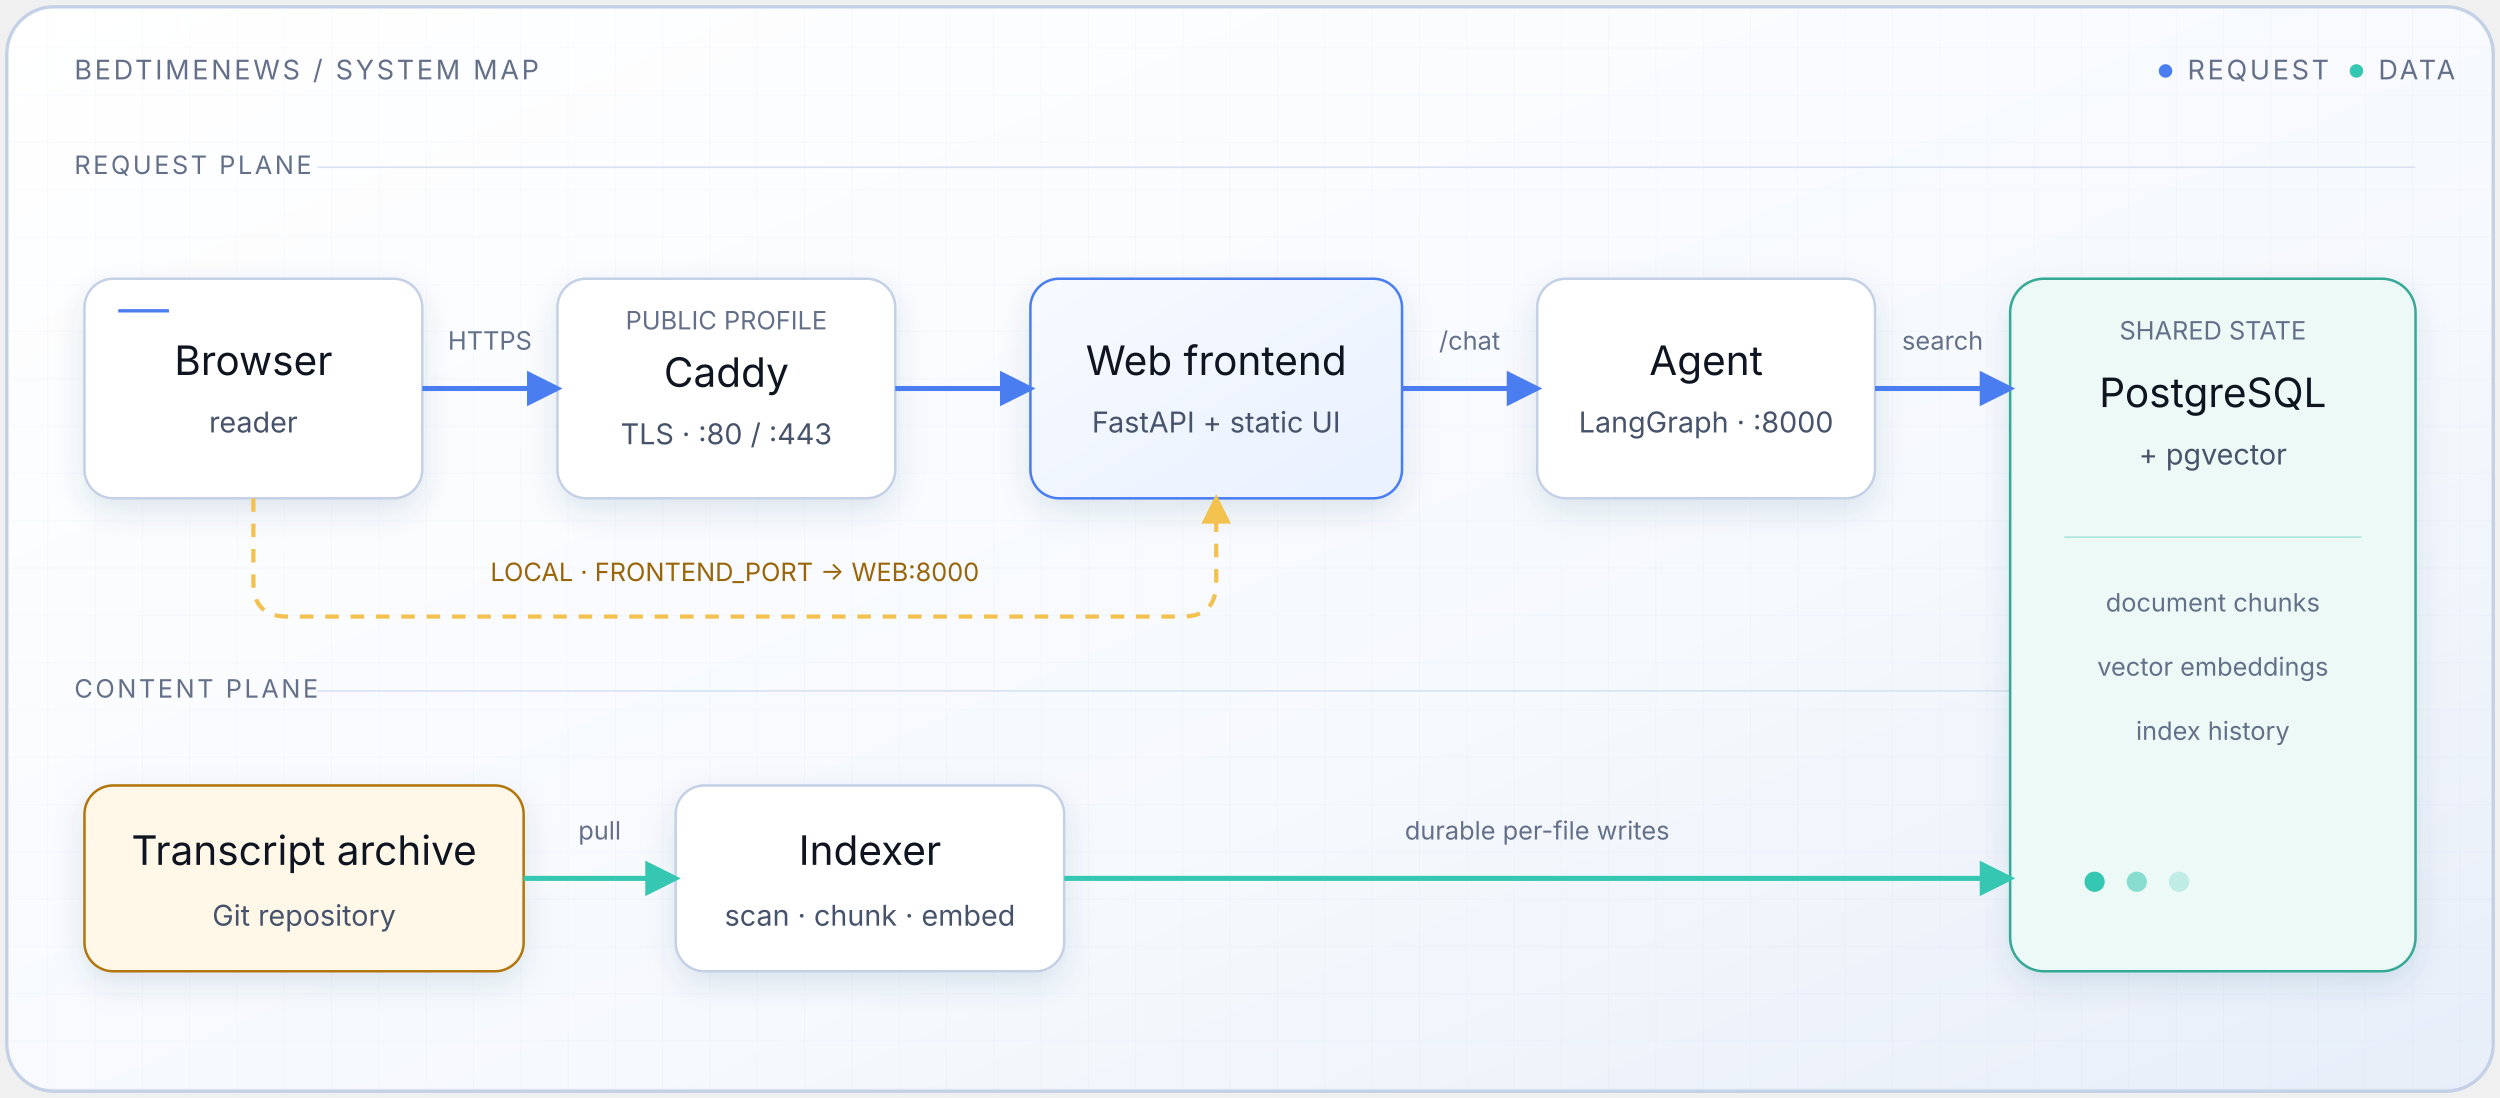
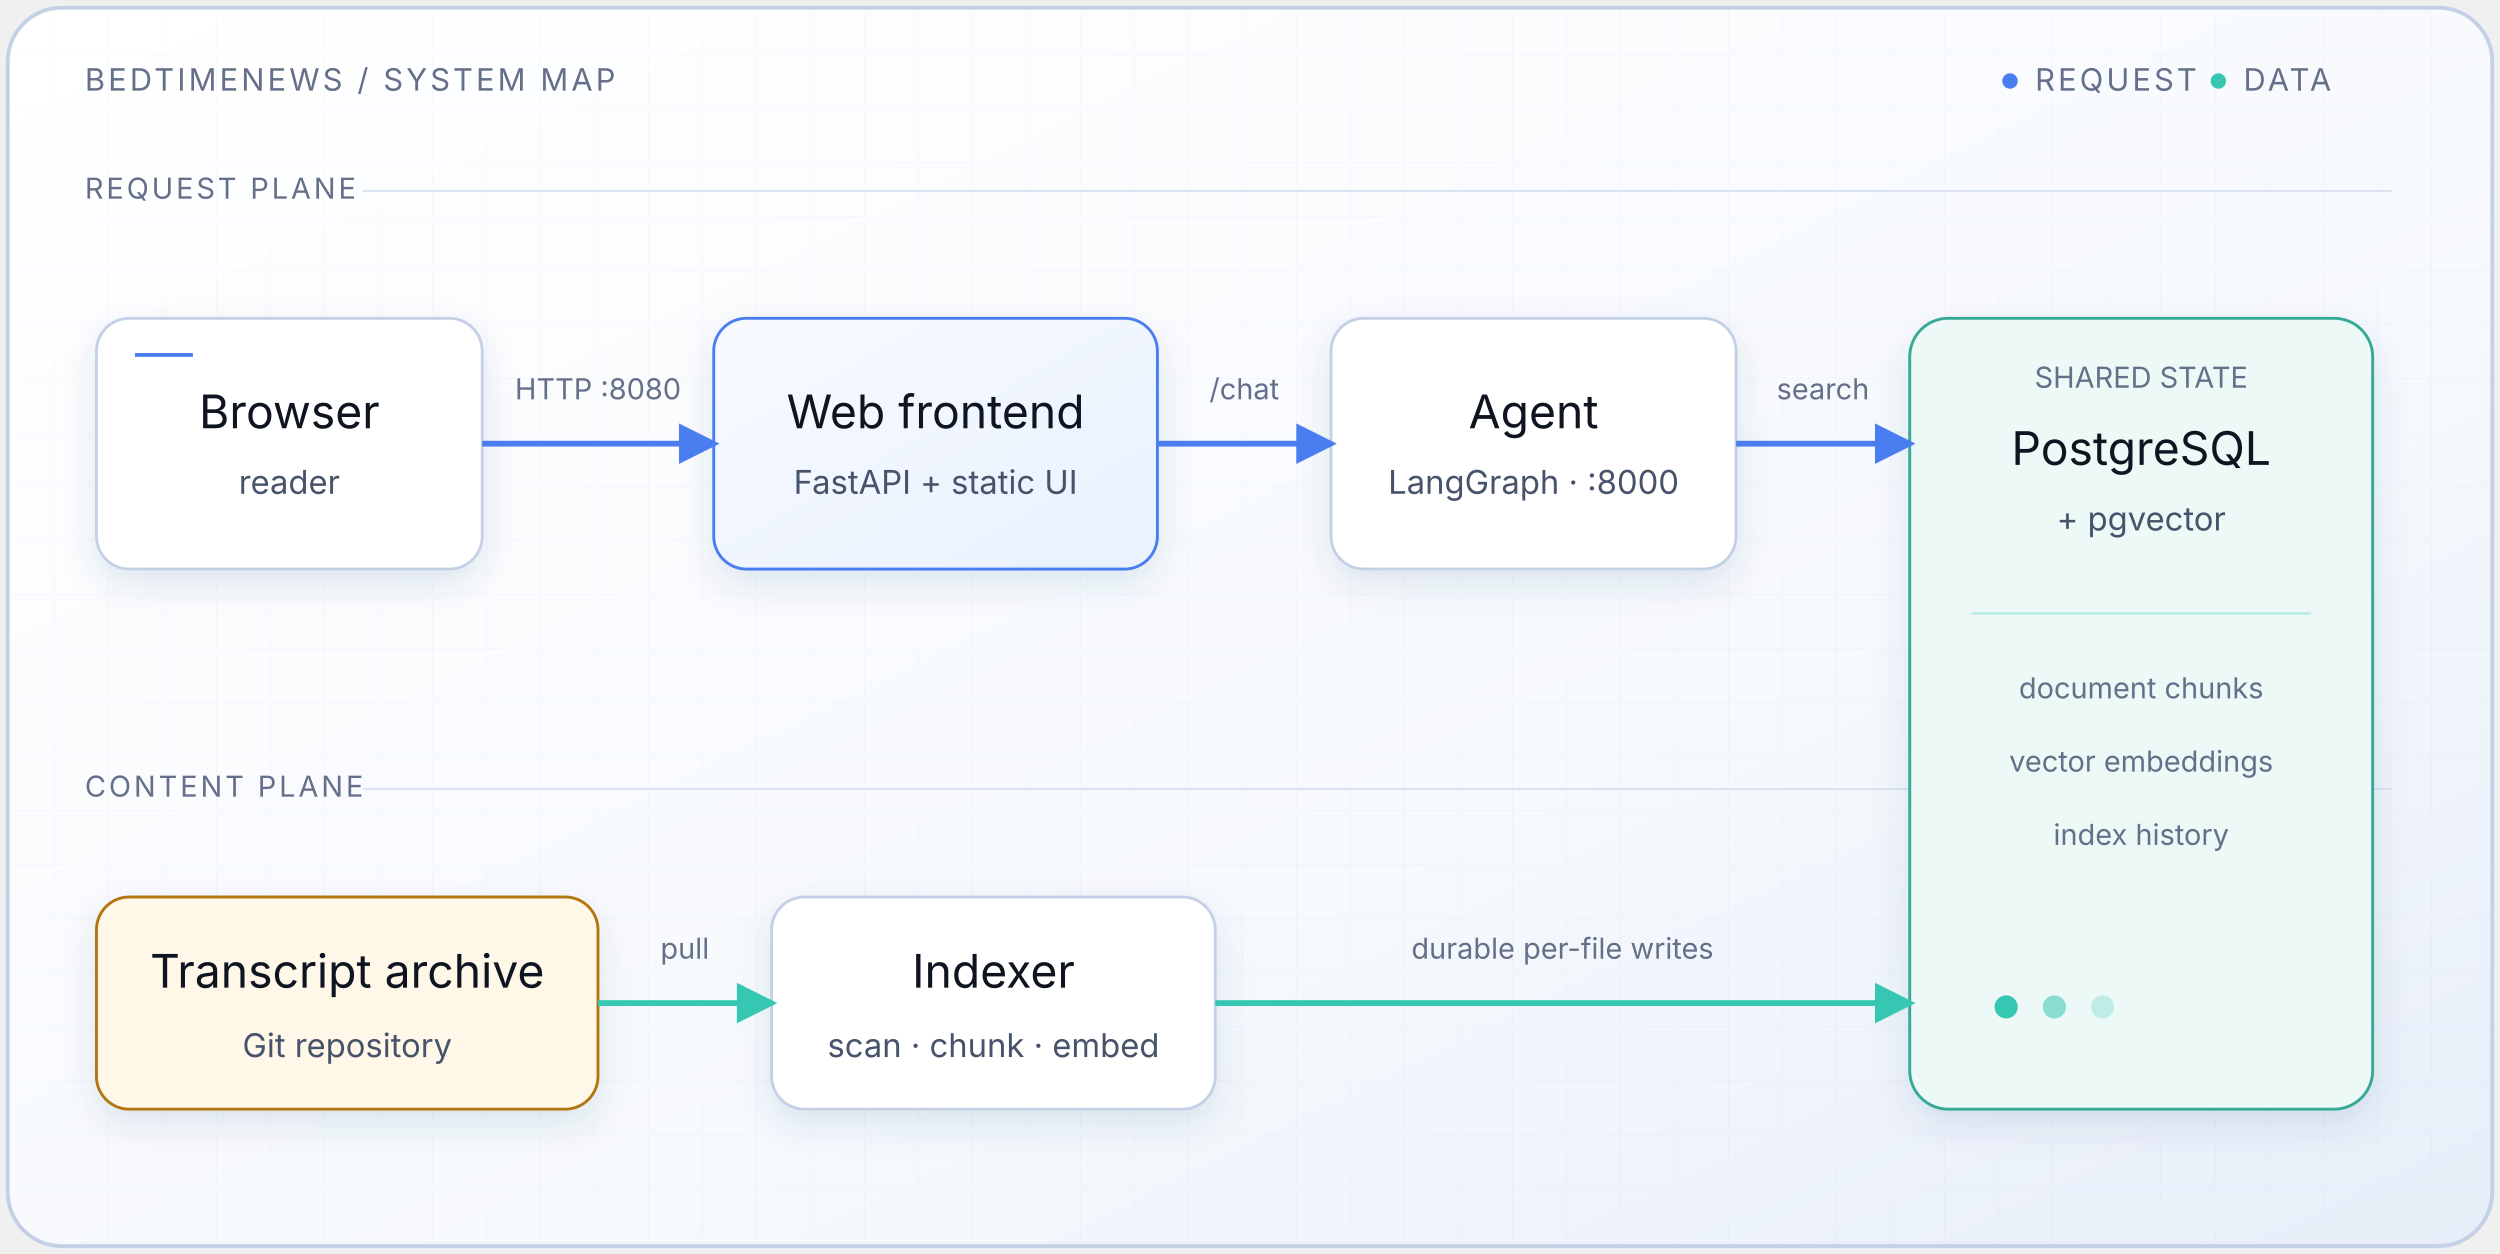
- <svg xmlns="http://www.w3.org/2000/svg" width="1480" height="650" viewBox="0 0 1480 650" role="img" aria-labelledby="title desc">
+ <svg xmlns="http://www.w3.org/2000/svg" width="1296" height="650" viewBox="0 0 1296 650" role="img" aria-labelledby="title desc">
  <defs>
    <linearGradient id="canvas" x1="0" y1="0" x2="1" y2="1">
      <stop offset="0" stop-color="#ffffff" />
      <stop offset=".62" stop-color="#f6f9fd" />
      <stop offset="1" stop-color="#e7eef9" />
    </linearGradient>
    <linearGradient id="blue-panel" x1="0" y1="0" x2="1" y2="1">
      <stop offset="0" stop-color="#f7faff" />
      <stop offset="1" stop-color="#e9f1ff" />
    </linearGradient>
    <pattern id="grid" width="28" height="28" patternUnits="userSpaceOnUse">
      <path d="M28 0H0V28" fill="none" stroke="#2a5fe0" stroke-opacity=".035" />
    </pattern>
    <filter id="shadow" x="-20%" y="-20%" width="140%" height="150%">
      <feDropShadow dx="0" dy="7" stdDeviation="9" flood-color="#29466f" flood-opacity=".12" />
    </filter>
    <marker id="blue-arrow" markerWidth="7" markerHeight="7" refX="6" refY="3.5" orient="auto">
      <path d="M0 0 7 3.5 0 7Z" fill="#4a7df0" />
    </marker>
-     <marker id="gold-arrow" markerWidth="7" markerHeight="7" refX="6" refY="3.5" orient="auto">
-       <path d="M0 0 7 3.5 0 7Z" fill="#f2c14e" />
-     </marker>
    <marker id="teal-arrow" markerWidth="7" markerHeight="7" refX="6" refY="3.5" orient="auto">
      <path d="M0 0 7 3.5 0 7Z" fill="#35c7b1" />
    </marker>
    <style>
      .canvas { fill:url(#canvas); stroke:#c4d0e6; stroke-width:2 }
      .grid { fill:url(#grid) }
      .node { fill:#ffffff; stroke:#c4d0e6; stroke-width:1.5; filter:url(#shadow) }
      .focus { fill:url(#blue-panel); stroke:#4a7df0 }
      .database { fill:#edf9f6; stroke:#35a995 }
      .archive { fill:#fff8e8; stroke:#b1770f }
      .eyebrow { fill:#647089; font:400 16px ui-sans-serif,system-ui,-apple-system,"Segoe UI",sans-serif; letter-spacing:.1em }
      .lane { fill:#647089; font:400 15px ui-sans-serif,system-ui,-apple-system,"Segoe UI",sans-serif; letter-spacing:.1em }
      .label { fill:#0e1420; font:400 24px ui-sans-serif,system-ui,-apple-system,"Segoe UI",sans-serif; text-anchor:middle }
      .sub { fill:#46536b; font:400 17px ui-sans-serif,system-ui,-apple-system,"Segoe UI",sans-serif; text-anchor:middle }
      .mono { fill:#647089; font:400 15px ui-sans-serif,system-ui,-apple-system,"Segoe UI",sans-serif; text-anchor:middle }
      .blue-line { fill:none; stroke:#4a7df0; stroke-width:3; marker-end:url(#blue-arrow) }
-       .gold-line { fill:none; stroke:#f2c14e; stroke-width:2.5; stroke-dasharray:8 7; marker-end:url(#gold-arrow) }
      .teal-line { fill:none; stroke:#35c7b1; stroke-width:3; marker-end:url(#teal-arrow) }
      .edge-label { fill:#647089; font:400 15px ui-sans-serif,system-ui,-apple-system,"Segoe UI",sans-serif; text-anchor:middle }
-       .gold-label { fill:#9a6509 }
      .tick { stroke:#4a7df0; stroke-width:2 }
    </style>
  </defs>
-   <rect class="canvas" x="4" y="4" width="1472" height="642" rx="28" />
-   <rect class="grid" x="5" y="5" width="1470" height="640" rx="27" />
+   <rect class="canvas" x="4" y="4" width="1288" height="642" rx="28" />
+   <rect class="grid" x="5" y="5" width="1286" height="640" rx="27" />
  <text class="eyebrow" x="44" y="47">BEDTIMENEWS / SYSTEM MAP</text>
-   <circle cx="1282" cy="42" r="4" fill="#4a7df0" />
-   <text class="eyebrow" x="1295" y="47">REQUEST</text>
-   <circle cx="1395" cy="42" r="4" fill="#35c7b1" />
-   <text class="eyebrow" x="1408" y="47">DATA</text>
+   <circle cx="1042" cy="42" r="4" fill="#4a7df0" />
+   <text class="eyebrow" x="1055" y="47">REQUEST</text>
+   <circle cx="1150" cy="42" r="4" fill="#35c7b1" />
+   <text class="eyebrow" x="1163" y="47">DATA</text>
  <text class="lane" x="44" y="103">REQUEST PLANE</text>
-   <line x1="188" y1="99" x2="1430" y2="99" stroke="#d9e2f2" />
+   <line x1="188" y1="99" x2="1240" y2="99" stroke="#d9e2f2" />
  <text class="lane" x="44" y="413">CONTENT PLANE</text>
-   <line x1="188" y1="409" x2="1430" y2="409" stroke="#d9e2f2" />
+   <line x1="188" y1="409" x2="1240" y2="409" stroke="#d9e2f2" />
  <rect class="node" x="50" y="165" width="200" height="130" rx="17" />
  <line class="tick" x1="70" y1="184" x2="100" y2="184" />
  <text class="label" x="150" y="222">Browser</text>
  <text class="sub" x="150" y="256">reader</text>
-   <rect class="node" x="330" y="165" width="200" height="130" rx="17" />
-   <text class="mono" x="430" y="195">PUBLIC PROFILE</text>
-   <text class="label" x="430" y="229">Caddy</text>
-   <text class="sub" x="430" y="263">TLS · :80 / :443</text>
-   <rect class="node focus" x="610" y="165" width="220" height="130" rx="17" />
-   <text class="label" x="720" y="222">Web frontend</text>
-   <text class="sub" x="720" y="256">FastAPI + static UI</text>
-   <rect class="node" x="910" y="165" width="200" height="130" rx="17" />
-   <text class="label" x="1010" y="222">Agent</text>
-   <text class="sub" x="1010" y="256">LangGraph · :8000</text>
-   <rect class="node database" x="1190" y="165" width="240" height="410" rx="20" />
-   <text class="mono" x="1310" y="201">SHARED STATE</text>
-   <text class="label" x="1310" y="241">PostgreSQL</text>
-   <text class="sub" x="1310" y="275">+ pgvector</text>
-   <line x1="1222" y1="318" x2="1398" y2="318" stroke="#35c7b1" stroke-opacity=".35" />
-   <text class="mono" x="1310" y="362">document chunks</text>
-   <text class="mono" x="1310" y="400">vector embeddings</text>
-   <text class="mono" x="1310" y="438">index history</text>
-   <circle cx="1240" cy="522" r="6" fill="#35c7b1" />
-   <circle cx="1265" cy="522" r="6" fill="#35c7b1" fill-opacity=".55" />
-   <circle cx="1290" cy="522" r="6" fill="#35c7b1" fill-opacity=".25" />
-   <path class="blue-line" d="M250 230H330" />
-   <path class="blue-line" d="M530 230H610" />
-   <path class="blue-line" d="M830 230H910" />
-   <path class="blue-line" d="M1110 230H1190" />
-   <text class="edge-label" x="290" y="207">HTTPS</text>
-   <text class="edge-label" x="870" y="207">/chat</text>
-   <text class="edge-label" x="1150" y="207">search</text>
-   <path class="gold-line" d="M150 295V345Q150 365 170 365H700Q720 365 720 345V295" />
-   <text class="edge-label gold-label" x="435" y="344">LOCAL · FRONTEND_PORT → WEB:8000</text>
+   <rect class="node focus" x="370" y="165" width="230" height="130" rx="17" />
+   <text class="label" x="485" y="222">Web frontend</text>
+   <text class="sub" x="485" y="256">FastAPI + static UI</text>
+   <rect class="node" x="690" y="165" width="210" height="130" rx="17" />
+   <text class="label" x="795" y="222">Agent</text>
+   <text class="sub" x="795" y="256">LangGraph · :8000</text>
+   <rect class="node database" x="990" y="165" width="240" height="410" rx="20" />
+   <text class="mono" x="1110" y="201">SHARED STATE</text>
+   <text class="label" x="1110" y="241">PostgreSQL</text>
+   <text class="sub" x="1110" y="275">+ pgvector</text>
+   <line x1="1022" y1="318" x2="1198" y2="318" stroke="#35c7b1" stroke-opacity=".35" />
+   <text class="mono" x="1110" y="362">document chunks</text>
+   <text class="mono" x="1110" y="400">vector embeddings</text>
+   <text class="mono" x="1110" y="438">index history</text>
+   <circle cx="1040" cy="522" r="6" fill="#35c7b1" />
+   <circle cx="1065" cy="522" r="6" fill="#35c7b1" fill-opacity=".55" />
+   <circle cx="1090" cy="522" r="6" fill="#35c7b1" fill-opacity=".25" />
+   <path class="blue-line" d="M250 230H370" />
+   <path class="blue-line" d="M600 230H690" />
+   <path class="blue-line" d="M900 230H990" />
+   <text class="edge-label" x="310" y="207">HTTP :8080</text>
+   <text class="edge-label" x="645" y="207">/chat</text>
+   <text class="edge-label" x="945" y="207">search</text>
  <rect class="node archive" x="50" y="465" width="260" height="110" rx="17" />
  <text class="label" x="180" y="512">Transcript archive</text>
  <text class="sub" x="180" y="548">Git repository</text>
  <rect class="node" x="400" y="465" width="230" height="110" rx="17" />
  <text class="label" x="515" y="512">Indexer</text>
  <text class="sub" x="515" y="548">scan · chunk · embed</text>
  <path class="teal-line" d="M310 520H400" />
-   <path class="teal-line" d="M630 520H1190" />
+   <path class="teal-line" d="M630 520H990" />
  <text class="edge-label" x="355" y="497">pull</text>
-   <text class="edge-label" x="910" y="497">durable per-file writes</text>
+   <text class="edge-label" x="810" y="497">durable per-file writes</text>
</svg>
